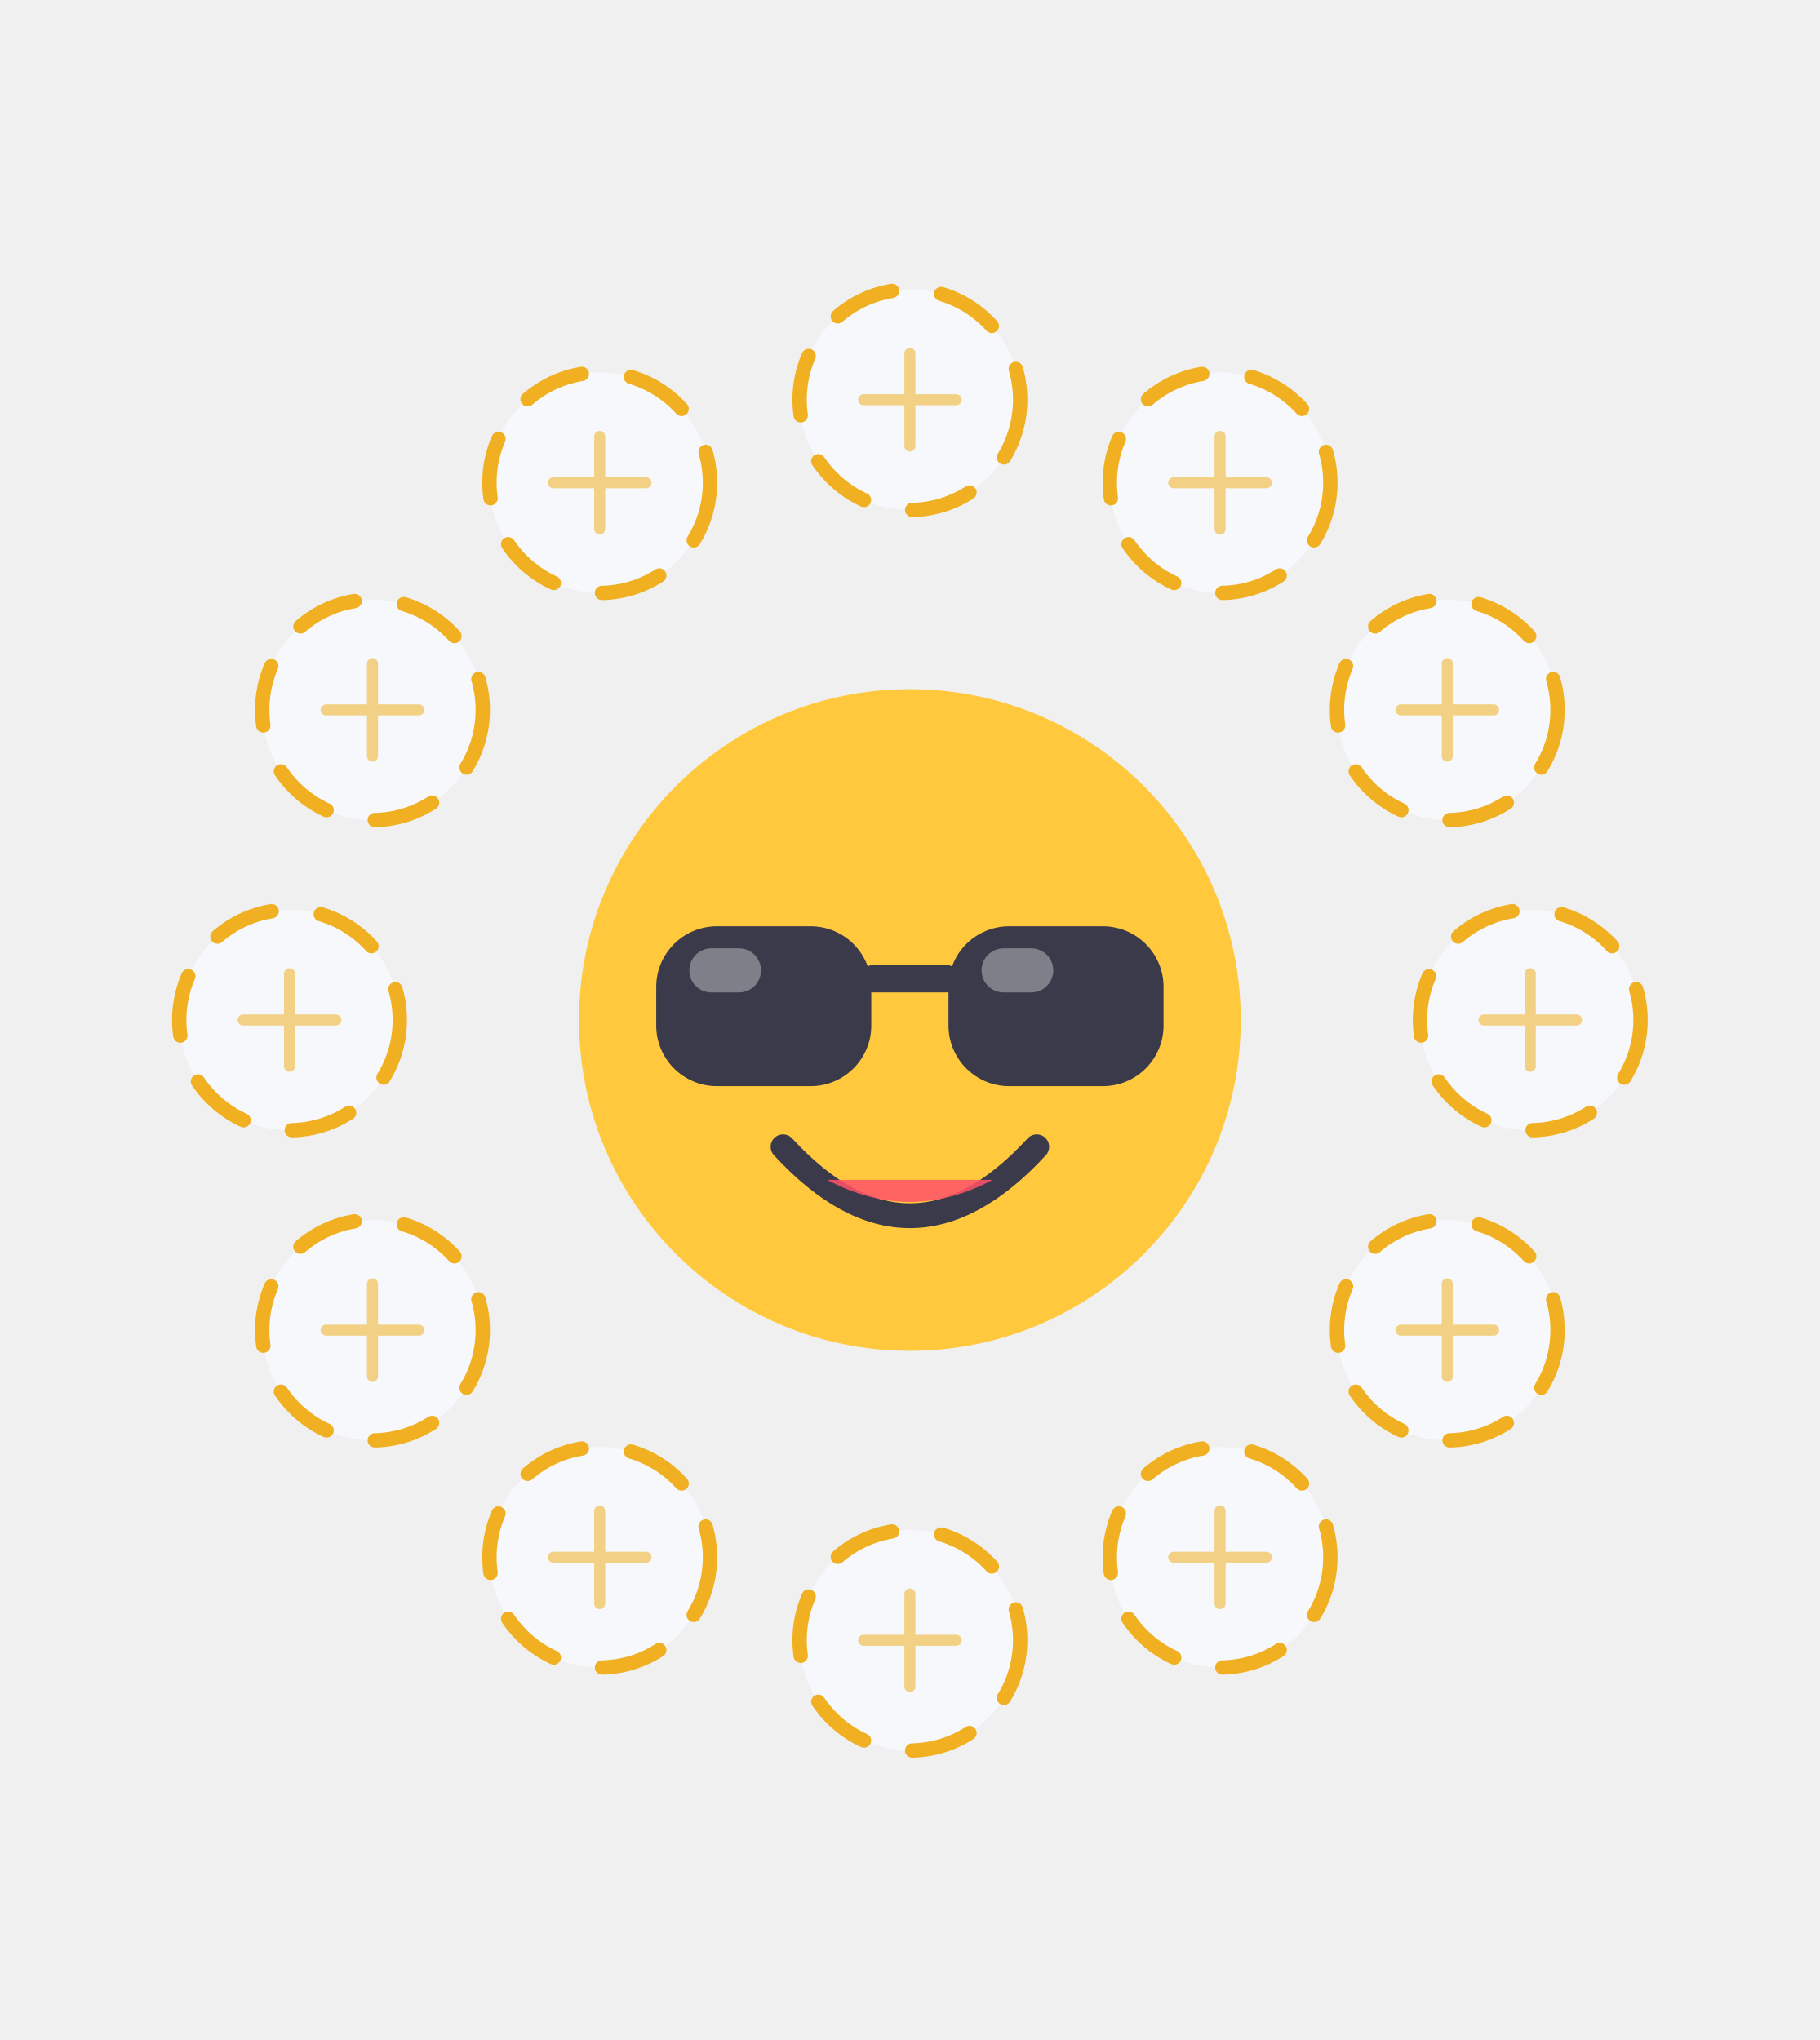
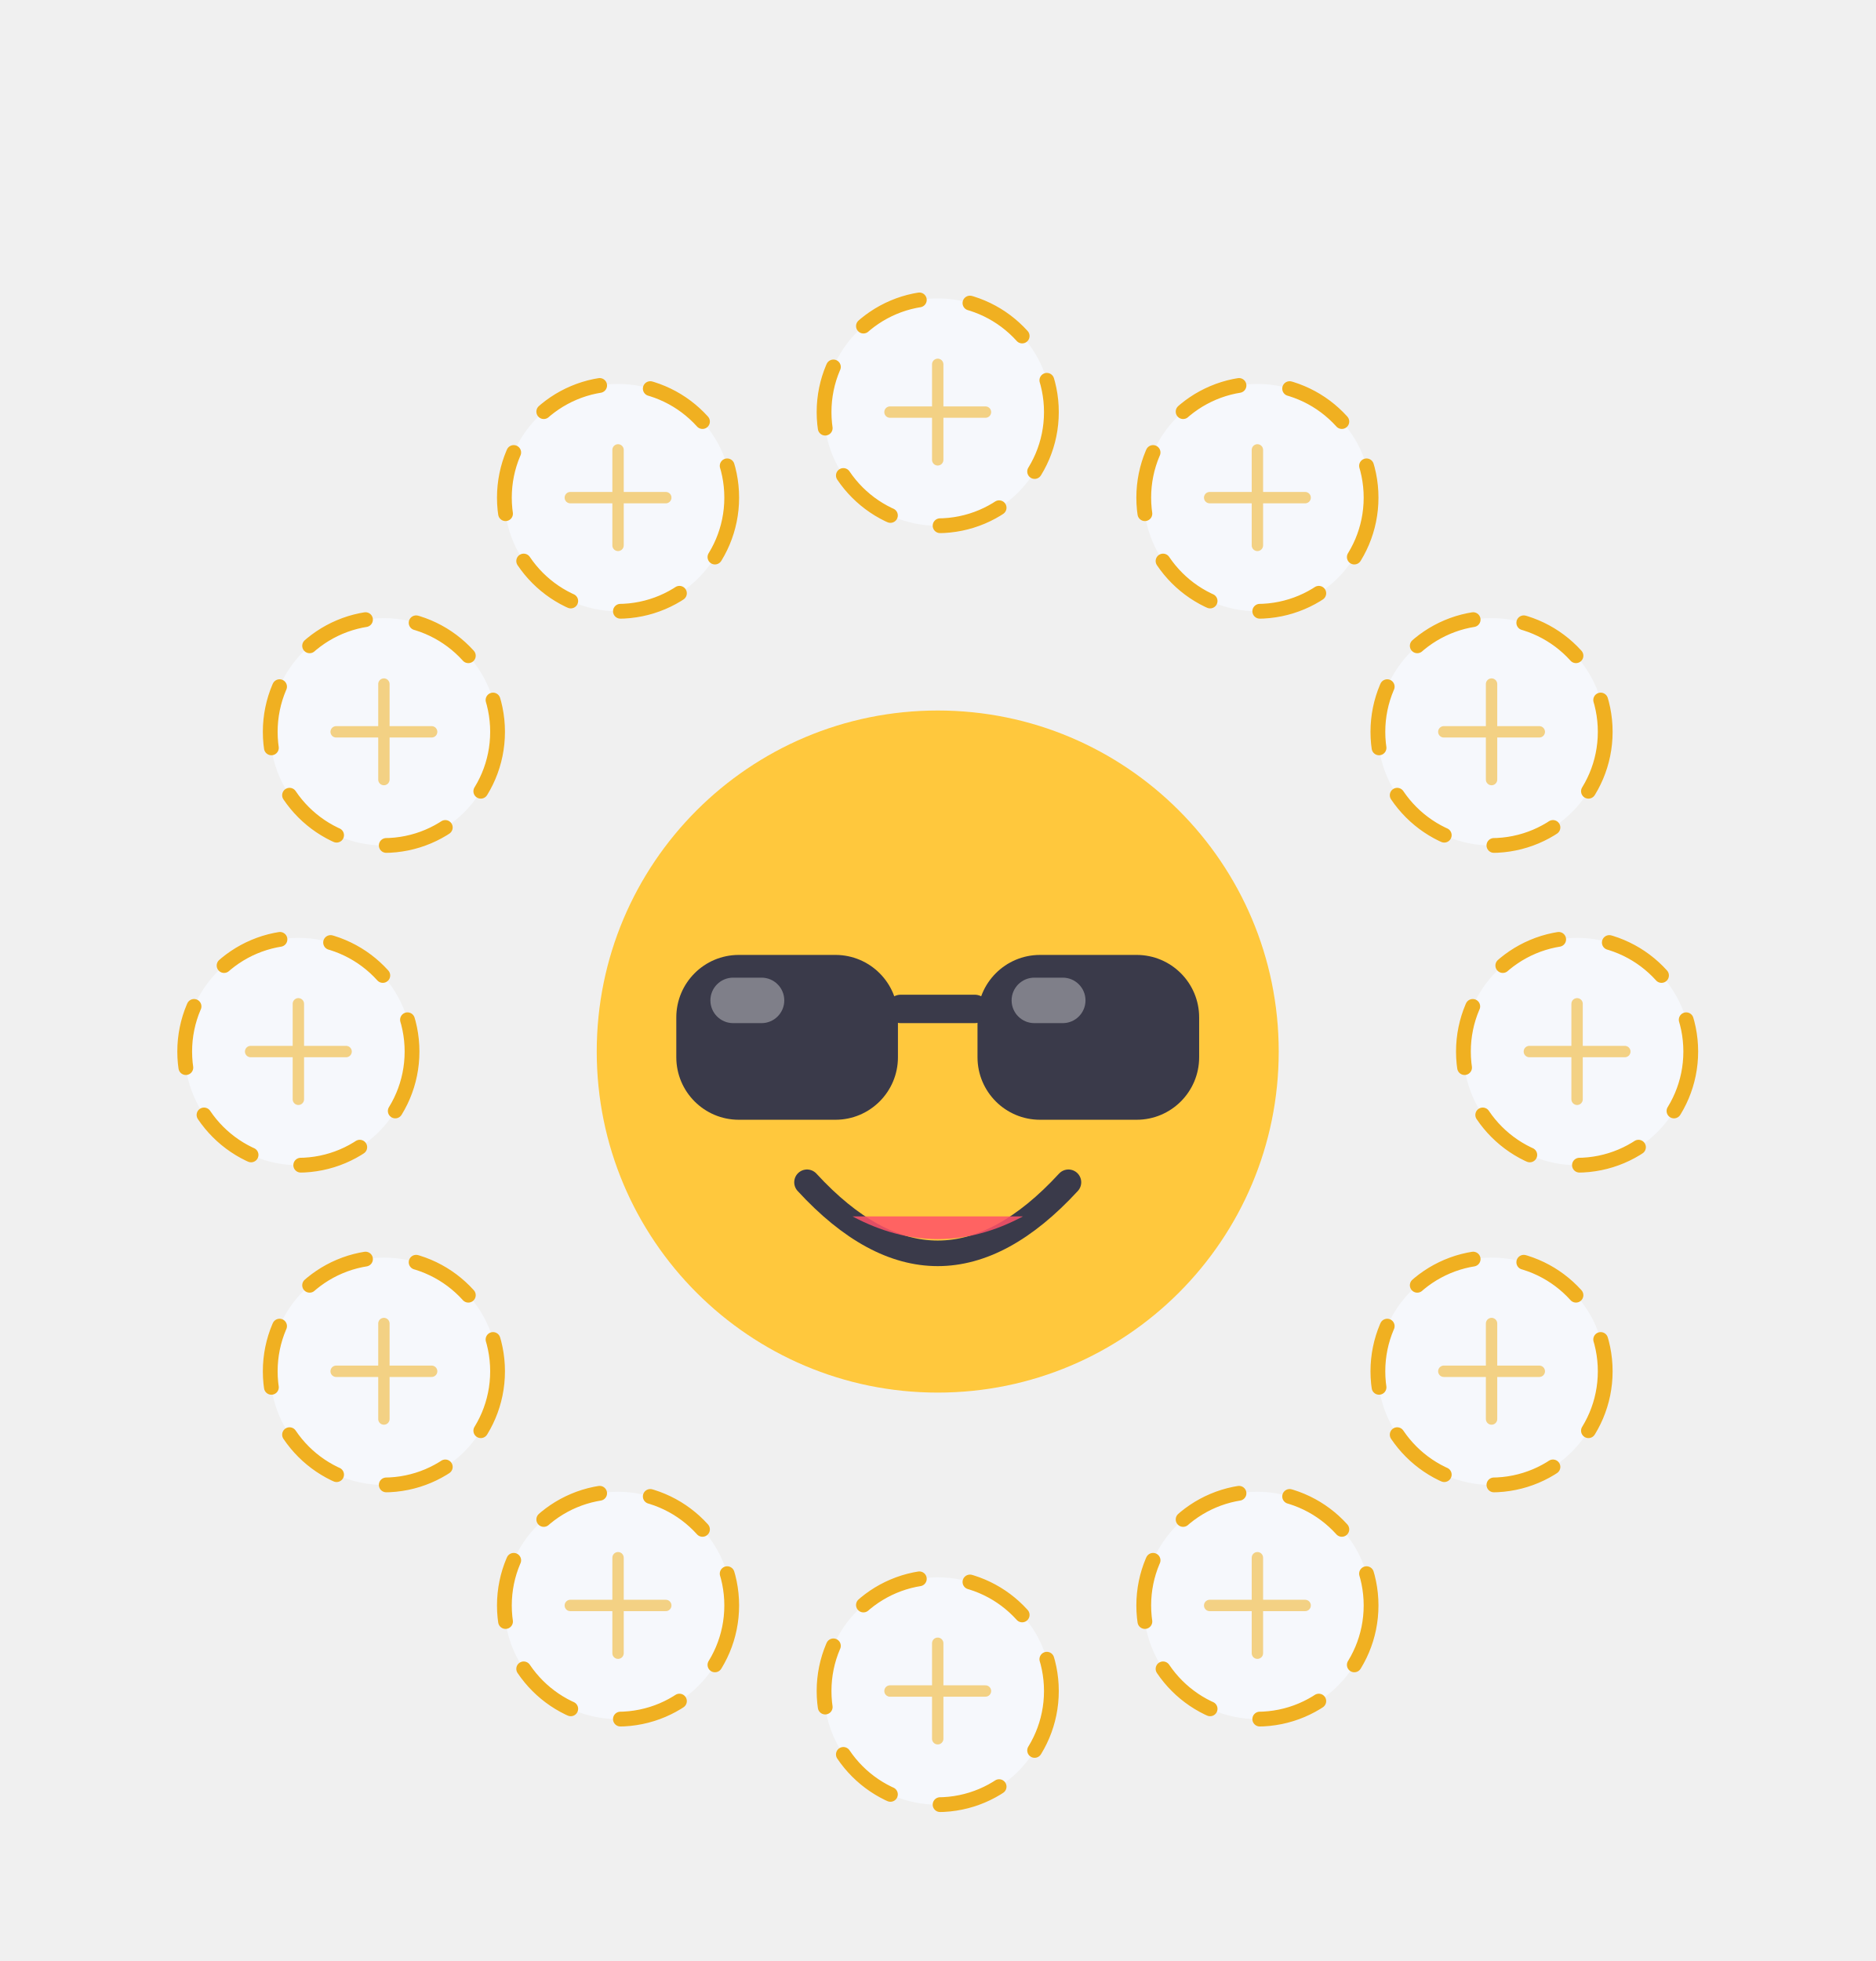
- <svg xmlns="http://www.w3.org/2000/svg" viewBox="0 0 660 740" width="660" height="740" font-family="Fredoka, sans-serif">
+ <svg xmlns="http://www.w3.org/2000/svg" viewBox="0 0 660 690" width="660" height="690" font-family="Fredoka, sans-serif">
  <circle cx="330.0" cy="145.0" r="40.0" fill="#F6F8FC" stroke="#F0B021" stroke-width="5.2" stroke-dasharray="22.0 18.0" stroke-linecap="round" />
  <path d="M313.2,145.0 H346.8 M330.0,128.2 V161.8" stroke="#F0B021" stroke-width="4.0" stroke-linecap="round" opacity="0.55" />
  <circle cx="442.5" cy="175.1" r="40.0" fill="#F6F8FC" stroke="#F0B021" stroke-width="5.2" stroke-dasharray="22.0 18.0" stroke-linecap="round" />
  <path d="M425.7,175.1 H459.3 M442.5,158.3 V191.9" stroke="#F0B021" stroke-width="4.0" stroke-linecap="round" opacity="0.55" />
  <circle cx="524.9" cy="257.5" r="40.0" fill="#F6F8FC" stroke="#F0B021" stroke-width="5.2" stroke-dasharray="22.0 18.0" stroke-linecap="round" />
  <path d="M508.1,257.5 H541.7 M524.9,240.7 V274.3" stroke="#F0B021" stroke-width="4.0" stroke-linecap="round" opacity="0.55" />
  <circle cx="555.0" cy="370.0" r="40.0" fill="#F6F8FC" stroke="#F0B021" stroke-width="5.2" stroke-dasharray="22.0 18.0" stroke-linecap="round" />
  <path d="M538.2,370.0 H571.8 M555.0,353.2 V386.8" stroke="#F0B021" stroke-width="4.0" stroke-linecap="round" opacity="0.55" />
  <circle cx="524.9" cy="482.5" r="40.0" fill="#F6F8FC" stroke="#F0B021" stroke-width="5.2" stroke-dasharray="22.0 18.0" stroke-linecap="round" />
  <path d="M508.1,482.5 H541.7 M524.9,465.7 V499.3" stroke="#F0B021" stroke-width="4.0" stroke-linecap="round" opacity="0.55" />
  <circle cx="442.5" cy="564.9" r="40.0" fill="#F6F8FC" stroke="#F0B021" stroke-width="5.2" stroke-dasharray="22.0 18.0" stroke-linecap="round" />
  <path d="M425.7,564.9 H459.3 M442.5,548.1 V581.7" stroke="#F0B021" stroke-width="4.0" stroke-linecap="round" opacity="0.55" />
  <circle cx="330.0" cy="595.0" r="40.0" fill="#F6F8FC" stroke="#F0B021" stroke-width="5.2" stroke-dasharray="22.0 18.0" stroke-linecap="round" />
  <path d="M313.2,595.0 H346.8 M330.0,578.2 V611.8" stroke="#F0B021" stroke-width="4.0" stroke-linecap="round" opacity="0.55" />
  <circle cx="217.5" cy="564.9" r="40.0" fill="#F6F8FC" stroke="#F0B021" stroke-width="5.2" stroke-dasharray="22.0 18.0" stroke-linecap="round" />
  <path d="M200.7,564.9 H234.3 M217.5,548.1 V581.7" stroke="#F0B021" stroke-width="4.0" stroke-linecap="round" opacity="0.55" />
  <circle cx="135.1" cy="482.5" r="40.0" fill="#F6F8FC" stroke="#F0B021" stroke-width="5.2" stroke-dasharray="22.0 18.0" stroke-linecap="round" />
  <path d="M118.3,482.5 H151.9 M135.1,465.7 V499.3" stroke="#F0B021" stroke-width="4.0" stroke-linecap="round" opacity="0.55" />
  <circle cx="105.0" cy="370.0" r="40.0" fill="#F6F8FC" stroke="#F0B021" stroke-width="5.2" stroke-dasharray="22.0 18.0" stroke-linecap="round" />
  <path d="M88.2,370.0 H121.8 M105.0,353.2 V386.8" stroke="#F0B021" stroke-width="4.0" stroke-linecap="round" opacity="0.55" />
  <circle cx="135.1" cy="257.5" r="40.0" fill="#F6F8FC" stroke="#F0B021" stroke-width="5.2" stroke-dasharray="22.0 18.0" stroke-linecap="round" />
  <path d="M118.3,257.5 H151.9 M135.1,240.7 V274.3" stroke="#F0B021" stroke-width="4.0" stroke-linecap="round" opacity="0.55" />
  <circle cx="217.5" cy="175.1" r="40.0" fill="#F6F8FC" stroke="#F0B021" stroke-width="5.2" stroke-dasharray="22.0 18.0" stroke-linecap="round" />
  <path d="M200.7,175.1 H234.3 M217.5,158.3 V191.9" stroke="#F0B021" stroke-width="4.0" stroke-linecap="round" opacity="0.55" />
  <circle cx="330" cy="370" r="120" fill="#FFC83D" />
  <g>
    <rect x="238" y="336" width="78" height="58" rx="22" fill="#3A3A4A" />
    <rect x="344" y="336" width="78" height="58" rx="22" fill="#3A3A4A" />
    <rect x="312" y="350" width="36" height="10" rx="5" fill="#3A3A4A" />
    <rect x="250" y="344" width="26" height="16" rx="8" fill="#FFFFFF" opacity="0.35" />
    <rect x="356" y="344" width="26" height="16" rx="8" fill="#FFFFFF" opacity="0.35" />
  </g>
  <path d="M284,416 Q330,466 376,416" fill="none" stroke="#3A3A4A" stroke-width="9" stroke-linecap="round" />
  <path d="M300,428 Q330,444 360,428" fill="#FF5168" stroke="none" opacity="0.85" />
</svg>
